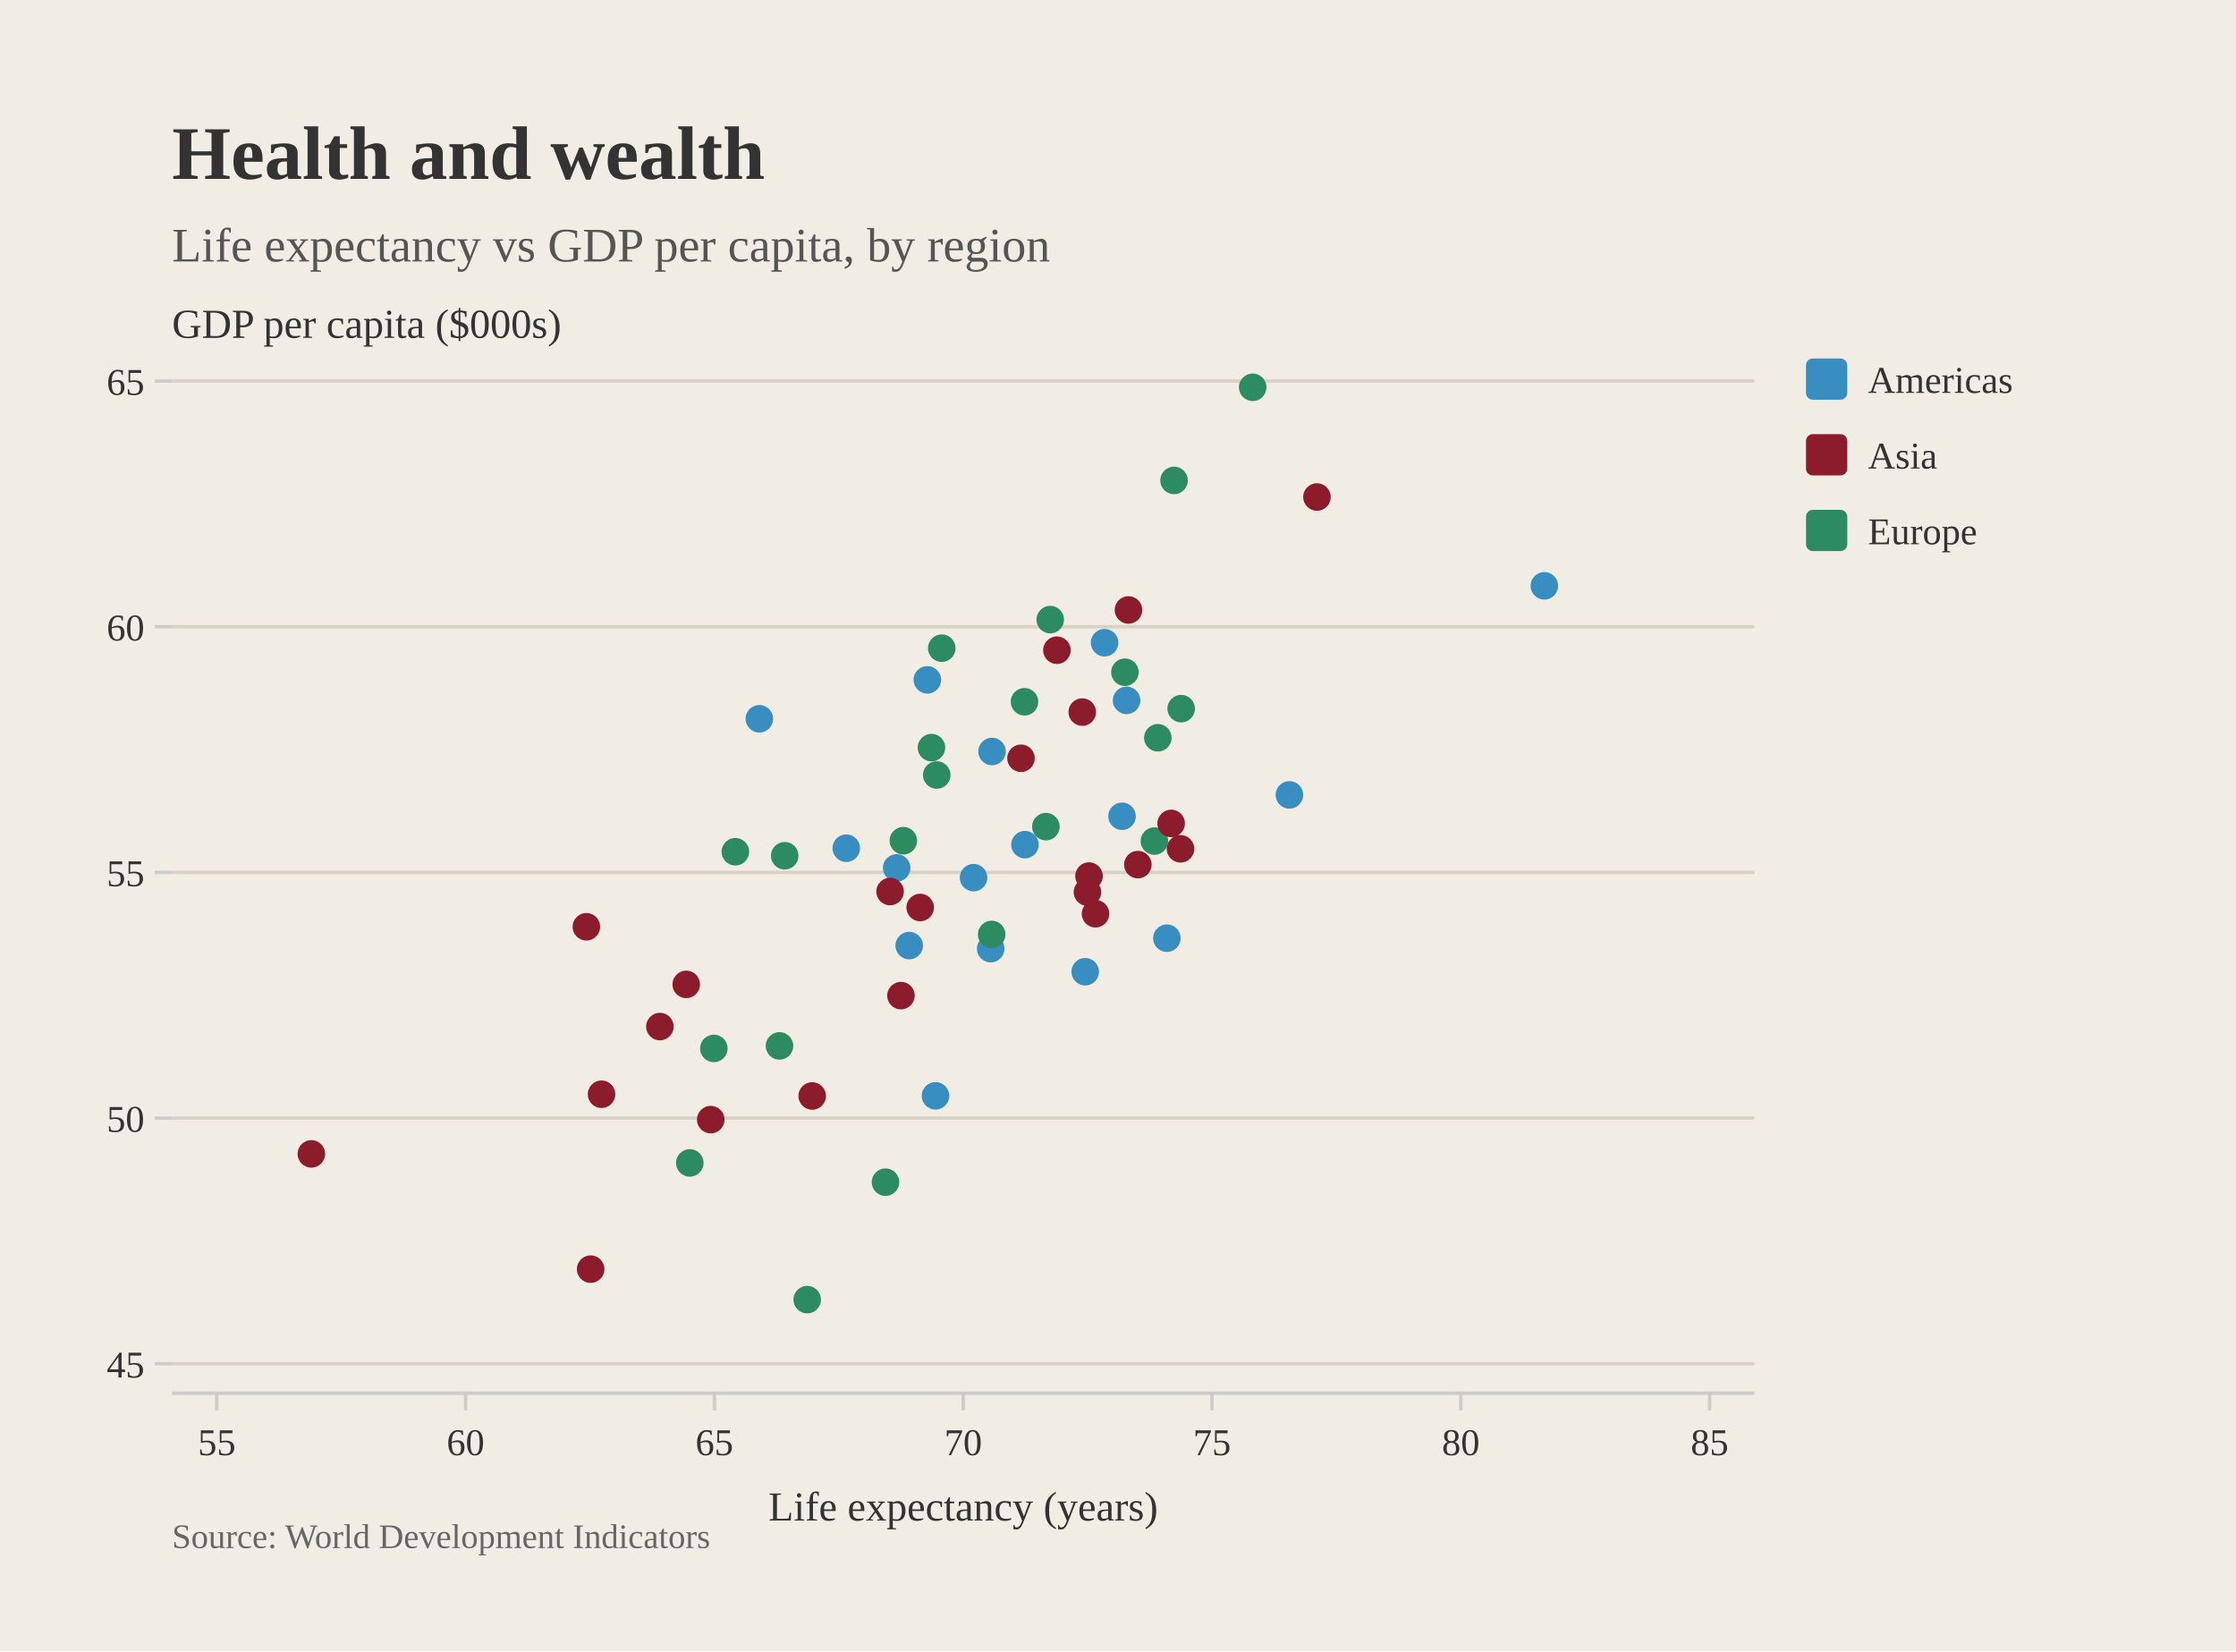
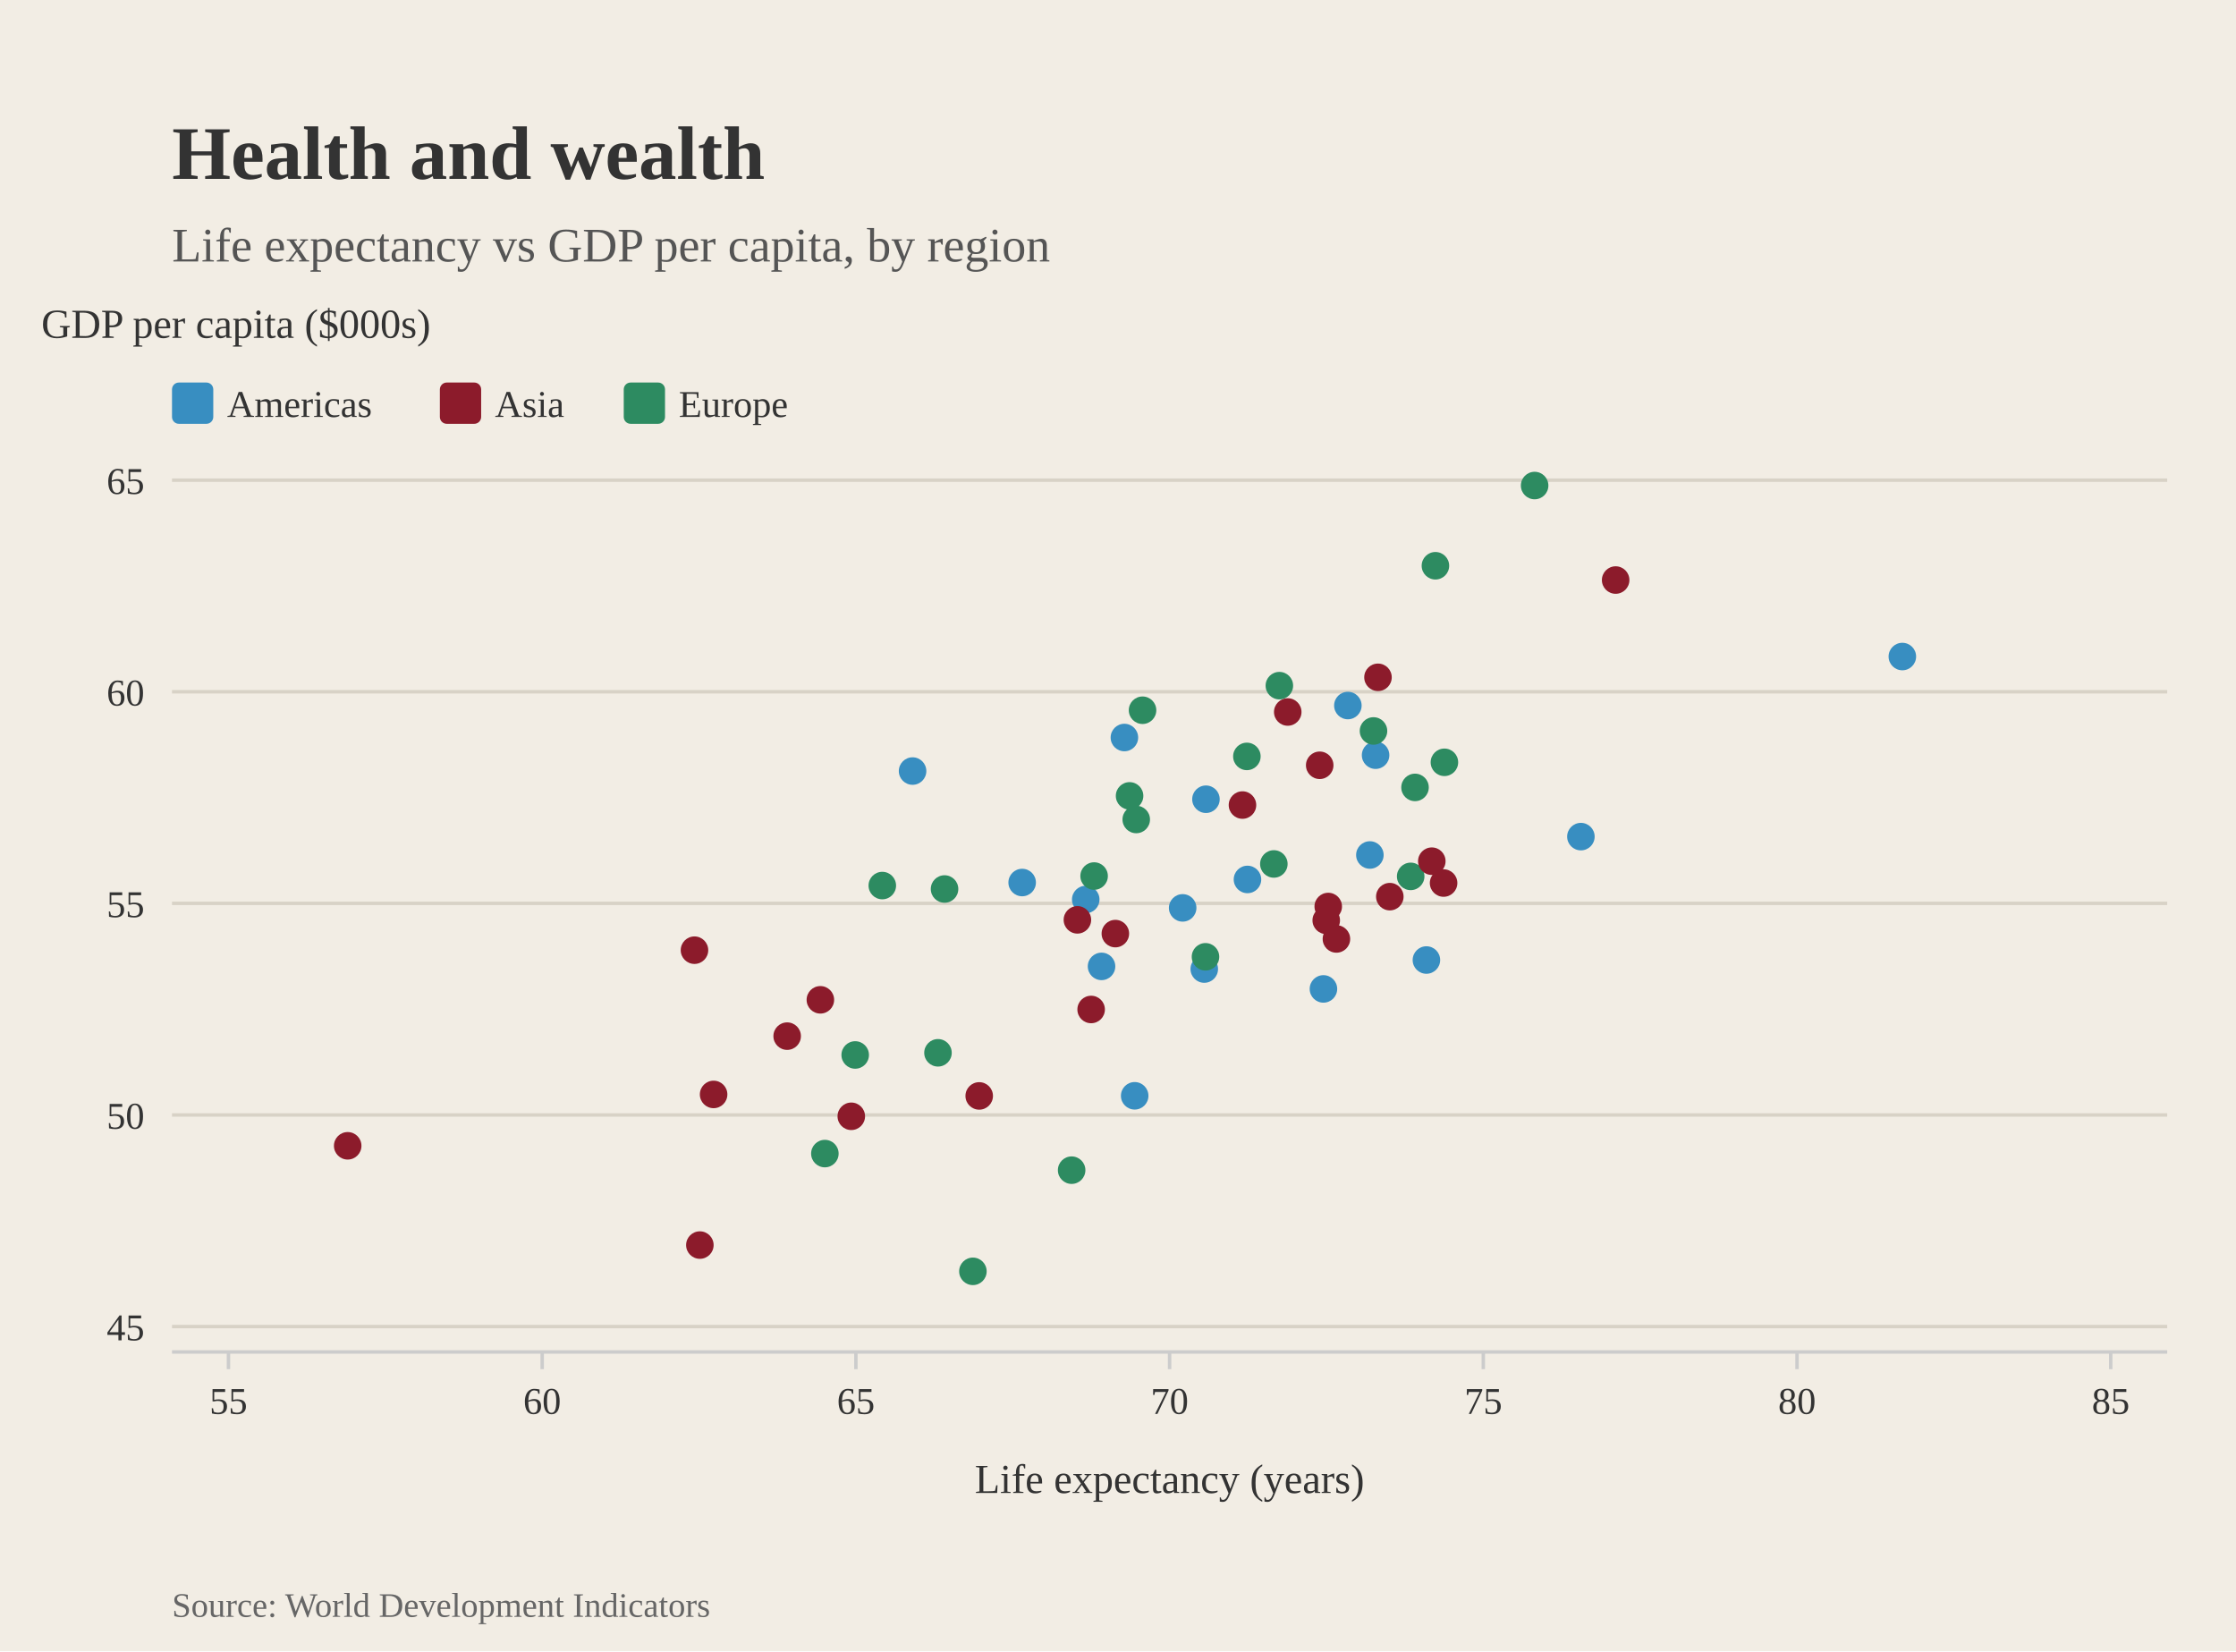
<svg xmlns="http://www.w3.org/2000/svg" width="650" height="480" viewBox="0 0 650.0 480.0">
  <defs>
    <clipPath id="plot-clip">
-       <rect x="50" y="102.2" width="460" height="302.8" />
+       <rect x="50" y="132.2" width="580" height="260.8" />
    </clipPath>
  </defs>
  <rect x="0" y="0" width="650" height="480" fill="#F2EDE4" />
-   <line x1="50" y1="396.43" x2="510" y2="396.43" stroke="#D8D2C6" stroke-width="1" />
-   <line x1="50" y1="325.015" x2="510" y2="325.015" stroke="#D8D2C6" stroke-width="1" />
-   <line x1="50" y1="253.6" x2="510" y2="253.6" stroke="#D8D2C6" stroke-width="1" />
-   <line x1="50" y1="182.185" x2="510" y2="182.185" stroke="#D8D2C6" stroke-width="1" />
-   <line x1="50" y1="110.77" x2="510" y2="110.77" stroke="#D8D2C6" stroke-width="1" />
-   <line x1="50" y1="405" x2="510" y2="405" stroke="#CCCCCC" stroke-width="1" />
+   <line x1="50" y1="385.619" x2="630" y2="385.619" stroke="#D8D2C6" stroke-width="1" />
+   <line x1="50" y1="324.109" x2="630" y2="324.109" stroke="#D8D2C6" stroke-width="1" />
+   <line x1="50" y1="262.6" x2="630" y2="262.6" stroke="#D8D2C6" stroke-width="1" />
+   <line x1="50" y1="201.091" x2="630" y2="201.091" stroke="#D8D2C6" stroke-width="1" />
+   <line x1="50" y1="139.581" x2="630" y2="139.581" stroke="#D8D2C6" stroke-width="1" />
+   <line x1="50" y1="393" x2="630" y2="393" stroke="#CCCCCC" stroke-width="1" />
  <g clip-path="url(#plot-clip)">
-     <circle cx="269.578" cy="197.628" r="4" fill="#388EC1" />
-     <circle cx="267.494" cy="263.803" r="4" fill="#8C1B2B" />
-     <circle cx="271.949" cy="318.547" r="4" fill="#388EC1" />
-     <circle cx="330.772" cy="251.333" r="4" fill="#8C1B2B" />
-     <circle cx="270.772" cy="217.325" r="4" fill="#2D8B61" />
-     <circle cx="171.701" cy="368.927" r="4" fill="#8C1B2B" />
-     <circle cx="304.036" cy="240.297" r="4" fill="#2D8B61" />
-     <circle cx="260.664" cy="252.295" r="4" fill="#388EC1" />
-     <circle cx="264.308" cy="274.87" r="4" fill="#388EC1" />
-     <circle cx="288.382" cy="218.455" r="4" fill="#388EC1" />
-     <circle cx="296.801" cy="220.419" r="4" fill="#8C1B2B" />
-     <circle cx="364.157" cy="112.582" r="4" fill="#2D8B61" />
-     <circle cx="327.493" cy="203.588" r="4" fill="#388EC1" />
-     <circle cx="287.993" cy="275.766" r="4" fill="#388EC1" />
-     <circle cx="226.599" cy="304.036" r="4" fill="#2D8B61" />
-     <circle cx="206.612" cy="325.464" r="4" fill="#8C1B2B" />
-     <circle cx="297.817" cy="204" r="4" fill="#2D8B61" />
-     <circle cx="374.827" cy="231.073" r="4" fill="#388EC1" />
-     <circle cx="283.013" cy="255.123" r="4" fill="#388EC1" />
-     <circle cx="272.31" cy="225.29" r="4" fill="#2D8B61" />
-     <circle cx="318.462" cy="265.611" r="4" fill="#8C1B2B" />
-     <circle cx="174.869" cy="318.086" r="4" fill="#8C1B2B" />
-     <circle cx="257.414" cy="343.648" r="4" fill="#2D8B61" />
-     <circle cx="315.466" cy="282.474" r="4" fill="#388EC1" />
-     <circle cx="343.171" cy="246.74" r="4" fill="#8C1B2B" />
-     <circle cx="262.596" cy="244.377" r="4" fill="#2D8B61" />
-     <circle cx="307.238" cy="189.012" r="4" fill="#8C1B2B" />
-     <circle cx="297.953" cy="245.528" r="4" fill="#388EC1" />
-     <circle cx="336.583" cy="214.466" r="4" fill="#2D8B61" />
-     <circle cx="199.484" cy="286.153" r="4" fill="#8C1B2B" />
-     <circle cx="321.1" cy="186.829" r="4" fill="#388EC1" />
-     <circle cx="170.459" cy="269.4" r="4" fill="#8C1B2B" />
-     <circle cx="90.507" cy="335.424" r="4" fill="#8C1B2B" />
-     <circle cx="236.105" cy="318.589" r="4" fill="#8C1B2B" />
-     <circle cx="213.762" cy="247.592" r="4" fill="#2D8B61" />
-     <circle cx="343.359" cy="205.992" r="4" fill="#2D8B61" />
-     <circle cx="328.044" cy="177.307" r="4" fill="#8C1B2B" />
-     <circle cx="191.828" cy="298.412" r="4" fill="#8C1B2B" />
-     <circle cx="341.287" cy="139.654" r="4" fill="#2D8B61" />
-     <circle cx="207.514" cy="304.764" r="4" fill="#2D8B61" />
-     <circle cx="273.762" cy="188.418" r="4" fill="#2D8B61" />
-     <circle cx="258.743" cy="259.162" r="4" fill="#8C1B2B" />
-     <circle cx="288.276" cy="271.636" r="4" fill="#2D8B61" />
-     <circle cx="339.21" cy="272.721" r="4" fill="#388EC1" />
-     <circle cx="326.175" cy="237.275" r="4" fill="#388EC1" />
-     <circle cx="305.306" cy="180.118" r="4" fill="#2D8B61" />
-     <circle cx="327.009" cy="195.411" r="4" fill="#2D8B61" />
-     <circle cx="314.608" cy="206.996" r="4" fill="#8C1B2B" />
-     <circle cx="234.652" cy="377.792" r="4" fill="#2D8B61" />
-     <circle cx="228.115" cy="248.751" r="4" fill="#2D8B61" />
-     <circle cx="246.009" cy="246.564" r="4" fill="#388EC1" />
-     <circle cx="316.115" cy="259.334" r="4" fill="#8C1B2B" />
-     <circle cx="261.91" cy="289.414" r="4" fill="#8C1B2B" />
-     <circle cx="448.938" cy="170.295" r="4" fill="#388EC1" />
-     <circle cx="220.743" cy="208.946" r="4" fill="#388EC1" />
-     <circle cx="200.522" cy="338.048" r="4" fill="#2D8B61" />
-     <circle cx="335.581" cy="244.491" r="4" fill="#2D8B61" />
-     <circle cx="382.838" cy="144.478" r="4" fill="#8C1B2B" />
-     <circle cx="316.575" cy="254.66" r="4" fill="#8C1B2B" />
-     <circle cx="340.452" cy="239.363" r="4" fill="#8C1B2B" />
+     <circle cx="326.86" cy="214.391" r="4" fill="#388EC1" />
+     <circle cx="324.232" cy="271.388" r="4" fill="#8C1B2B" />
+     <circle cx="329.849" cy="318.539" r="4" fill="#388EC1" />
+     <circle cx="404.017" cy="260.647" r="4" fill="#8C1B2B" />
+     <circle cx="328.365" cy="231.357" r="4" fill="#2D8B61" />
+     <circle cx="203.449" cy="361.931" r="4" fill="#8C1B2B" />
+     <circle cx="370.306" cy="251.142" r="4" fill="#2D8B61" />
+     <circle cx="315.62" cy="261.476" r="4" fill="#388EC1" />
+     <circle cx="320.214" cy="280.92" r="4" fill="#388EC1" />
+     <circle cx="350.568" cy="232.33" r="4" fill="#388EC1" />
+     <circle cx="361.184" cy="234.022" r="4" fill="#8C1B2B" />
+     <circle cx="446.111" cy="141.142" r="4" fill="#2D8B61" />
+     <circle cx="399.882" cy="219.525" r="4" fill="#388EC1" />
+     <circle cx="350.078" cy="281.692" r="4" fill="#388EC1" />
+     <circle cx="272.669" cy="306.04" r="4" fill="#2D8B61" />
+     <circle cx="247.468" cy="324.496" r="4" fill="#8C1B2B" />
+     <circle cx="362.465" cy="219.88" r="4" fill="#2D8B61" />
+     <circle cx="459.564" cy="243.197" r="4" fill="#388EC1" />
+     <circle cx="343.799" cy="263.912" r="4" fill="#388EC1" />
+     <circle cx="330.304" cy="238.216" r="4" fill="#2D8B61" />
+     <circle cx="388.495" cy="272.945" r="4" fill="#8C1B2B" />
+     <circle cx="207.444" cy="318.141" r="4" fill="#8C1B2B" />
+     <circle cx="311.522" cy="340.158" r="4" fill="#2D8B61" />
+     <circle cx="384.719" cy="287.469" r="4" fill="#388EC1" />
+     <circle cx="419.65" cy="256.691" r="4" fill="#8C1B2B" />
+     <circle cx="318.056" cy="254.657" r="4" fill="#2D8B61" />
+     <circle cx="374.344" cy="206.971" r="4" fill="#8C1B2B" />
+     <circle cx="362.636" cy="255.648" r="4" fill="#388EC1" />
+     <circle cx="411.344" cy="228.894" r="4" fill="#2D8B61" />
+     <circle cx="238.48" cy="290.638" r="4" fill="#8C1B2B" />
+     <circle cx="391.822" cy="205.091" r="4" fill="#388EC1" />
+     <circle cx="201.883" cy="276.209" r="4" fill="#8C1B2B" />
+     <circle cx="101.074" cy="333.075" r="4" fill="#8C1B2B" />
+     <circle cx="284.655" cy="318.574" r="4" fill="#8C1B2B" />
+     <circle cx="256.483" cy="257.425" r="4" fill="#2D8B61" />
+     <circle cx="419.888" cy="221.596" r="4" fill="#2D8B61" />
+     <circle cx="400.578" cy="196.89" r="4" fill="#8C1B2B" />
+     <circle cx="228.827" cy="301.196" r="4" fill="#8C1B2B" />
+     <circle cx="417.275" cy="164.459" r="4" fill="#2D8B61" />
+     <circle cx="248.604" cy="306.667" r="4" fill="#2D8B61" />
+     <circle cx="332.135" cy="206.459" r="4" fill="#2D8B61" />
+     <circle cx="313.198" cy="267.39" r="4" fill="#8C1B2B" />
+     <circle cx="350.435" cy="278.134" r="4" fill="#2D8B61" />
+     <circle cx="414.656" cy="279.069" r="4" fill="#388EC1" />
+     <circle cx="398.22" cy="248.54" r="4" fill="#388EC1" />
+     <circle cx="371.908" cy="199.311" r="4" fill="#2D8B61" />
+     <circle cx="399.272" cy="212.482" r="4" fill="#2D8B61" />
+     <circle cx="383.636" cy="222.46" r="4" fill="#8C1B2B" />
+     <circle cx="282.822" cy="369.566" r="4" fill="#2D8B61" />
+     <circle cx="274.579" cy="258.424" r="4" fill="#2D8B61" />
+     <circle cx="297.141" cy="256.54" r="4" fill="#388EC1" />
+     <circle cx="385.536" cy="267.539" r="4" fill="#8C1B2B" />
+     <circle cx="317.191" cy="293.446" r="4" fill="#8C1B2B" />
+     <circle cx="553.009" cy="190.85" r="4" fill="#388EC1" />
+     <circle cx="265.285" cy="224.139" r="4" fill="#388EC1" />
+     <circle cx="239.788" cy="335.335" r="4" fill="#2D8B61" />
+     <circle cx="410.081" cy="254.754" r="4" fill="#2D8B61" />
+     <circle cx="469.666" cy="168.614" r="4" fill="#8C1B2B" />
+     <circle cx="386.117" cy="263.513" r="4" fill="#8C1B2B" />
+     <circle cx="416.222" cy="250.338" r="4" fill="#8C1B2B" />
  </g>
-   <line x1="63.019" y1="405" x2="63.019" y2="410" stroke="#CCCCCC" stroke-width="1" />
-   <text x="63.019" y="423" font-family="Georgia, Times New Roman, serif" font-size="11" fill="#333333" text-anchor="middle">55</text>
-   <line x1="135.346" y1="405" x2="135.346" y2="410" stroke="#CCCCCC" stroke-width="1" />
-   <text x="135.346" y="423" font-family="Georgia, Times New Roman, serif" font-size="11" fill="#333333" text-anchor="middle">60</text>
-   <line x1="207.673" y1="405" x2="207.673" y2="410" stroke="#CCCCCC" stroke-width="1" />
-   <text x="207.673" y="423" font-family="Georgia, Times New Roman, serif" font-size="11" fill="#333333" text-anchor="middle">65</text>
-   <line x1="280" y1="405" x2="280" y2="410" stroke="#CCCCCC" stroke-width="1" />
-   <text x="280" y="423" font-family="Georgia, Times New Roman, serif" font-size="11" fill="#333333" text-anchor="middle">70</text>
-   <line x1="352.327" y1="405" x2="352.327" y2="410" stroke="#CCCCCC" stroke-width="1" />
-   <text x="352.327" y="423" font-family="Georgia, Times New Roman, serif" font-size="11" fill="#333333" text-anchor="middle">75</text>
-   <line x1="424.654" y1="405" x2="424.654" y2="410" stroke="#CCCCCC" stroke-width="1" />
-   <text x="424.654" y="423" font-family="Georgia, Times New Roman, serif" font-size="11" fill="#333333" text-anchor="middle">80</text>
-   <line x1="496.981" y1="405" x2="496.981" y2="410" stroke="#CCCCCC" stroke-width="1" />
-   <text x="496.981" y="423" font-family="Georgia, Times New Roman, serif" font-size="11" fill="#333333" text-anchor="middle">85</text>
-   <line x1="45" y1="396.43" x2="50" y2="396.43" stroke="#CCCCCC" stroke-width="1" />
-   <text x="42" y="400.43" font-family="Georgia, Times New Roman, serif" font-size="11" fill="#333333" text-anchor="end">45</text>
-   <line x1="45" y1="325.015" x2="50" y2="325.015" stroke="#CCCCCC" stroke-width="1" />
-   <text x="42" y="329.015" font-family="Georgia, Times New Roman, serif" font-size="11" fill="#333333" text-anchor="end">50</text>
-   <line x1="45" y1="253.6" x2="50" y2="253.6" stroke="#CCCCCC" stroke-width="1" />
-   <text x="42" y="257.6" font-family="Georgia, Times New Roman, serif" font-size="11" fill="#333333" text-anchor="end">55</text>
-   <line x1="45" y1="182.185" x2="50" y2="182.185" stroke="#CCCCCC" stroke-width="1" />
-   <text x="42" y="186.185" font-family="Georgia, Times New Roman, serif" font-size="11" fill="#333333" text-anchor="end">60</text>
-   <line x1="45" y1="110.77" x2="50" y2="110.77" stroke="#CCCCCC" stroke-width="1" />
-   <text x="42" y="114.77" font-family="Georgia, Times New Roman, serif" font-size="11" fill="#333333" text-anchor="end">65</text>
+   <line x1="66.415" y1="393" x2="66.415" y2="398" stroke="#CCCCCC" stroke-width="1" />
+   <text x="66.415" y="411" font-family="Georgia, Times New Roman, serif" font-size="11" fill="#333333" text-anchor="middle">55</text>
+   <line x1="157.61" y1="393" x2="157.61" y2="398" stroke="#CCCCCC" stroke-width="1" />
+   <text x="157.61" y="411" font-family="Georgia, Times New Roman, serif" font-size="11" fill="#333333" text-anchor="middle">60</text>
+   <line x1="248.805" y1="393" x2="248.805" y2="398" stroke="#CCCCCC" stroke-width="1" />
+   <text x="248.805" y="411" font-family="Georgia, Times New Roman, serif" font-size="11" fill="#333333" text-anchor="middle">65</text>
+   <line x1="340" y1="393" x2="340" y2="398" stroke="#CCCCCC" stroke-width="1" />
+   <text x="340" y="411" font-family="Georgia, Times New Roman, serif" font-size="11" fill="#333333" text-anchor="middle">70</text>
+   <line x1="431.195" y1="393" x2="431.195" y2="398" stroke="#CCCCCC" stroke-width="1" />
+   <text x="431.195" y="411" font-family="Georgia, Times New Roman, serif" font-size="11" fill="#333333" text-anchor="middle">75</text>
+   <line x1="522.39" y1="393" x2="522.39" y2="398" stroke="#CCCCCC" stroke-width="1" />
+   <text x="522.39" y="411" font-family="Georgia, Times New Roman, serif" font-size="11" fill="#333333" text-anchor="middle">80</text>
+   <line x1="613.585" y1="393" x2="613.585" y2="398" stroke="#CCCCCC" stroke-width="1" />
+   <text x="613.585" y="411" font-family="Georgia, Times New Roman, serif" font-size="11" fill="#333333" text-anchor="middle">85</text>
+   <text x="42" y="389.619" font-family="Georgia, Times New Roman, serif" font-size="11" fill="#333333" text-anchor="end">45</text>
+   <text x="42" y="328.109" font-family="Georgia, Times New Roman, serif" font-size="11" fill="#333333" text-anchor="end">50</text>
+   <text x="42" y="266.6" font-family="Georgia, Times New Roman, serif" font-size="11" fill="#333333" text-anchor="end">55</text>
+   <text x="42" y="205.091" font-family="Georgia, Times New Roman, serif" font-size="11" fill="#333333" text-anchor="end">60</text>
+   <text x="42" y="143.581" font-family="Georgia, Times New Roman, serif" font-size="11" fill="#333333" text-anchor="end">65</text>
  <text x="50" y="52" font-family="Georgia, Times New Roman, serif" font-size="22" fill="#333333" text-anchor="start" font-weight="bold">Health and wealth</text>
  <text x="50" y="76" font-family="Georgia, Times New Roman, serif" font-size="14" fill="#555555" text-anchor="start">Life expectancy vs GDP per capita, by region</text>
-   <text x="280" y="442" font-family="Georgia, Times New Roman, serif" font-size="12" fill="#333333" text-anchor="middle">Life expectancy (years)</text>
-   <text x="50" y="98.2" font-family="Georgia, Times New Roman, serif" font-size="12" fill="#333333" text-anchor="start">GDP per capita ($000s)</text>
-   <text x="50" y="450" font-family="Georgia, Times New Roman, serif" font-size="10" fill="#666666" text-anchor="start">Source: World Development Indicators</text>
-   <rect x="525" y="104.2" width="12" height="12" fill="#388EC1" rx="2" />
-   <text x="543" y="114.2" font-family="Georgia, Times New Roman, serif" font-size="11" fill="#333333" text-anchor="start">Americas</text>
-   <rect x="525" y="126.2" width="12" height="12" fill="#8C1B2B" rx="2" />
-   <text x="543" y="136.2" font-family="Georgia, Times New Roman, serif" font-size="11" fill="#333333" text-anchor="start">Asia</text>
-   <rect x="525" y="148.2" width="12" height="12" fill="#2D8B61" rx="2" />
-   <text x="543" y="158.2" font-family="Georgia, Times New Roman, serif" font-size="11" fill="#333333" text-anchor="start">Europe</text>
+   <text x="340" y="434" font-family="Georgia, Times New Roman, serif" font-size="12" fill="#333333" text-anchor="middle">Life expectancy (years)</text>
+   <text x="12" y="98.2" font-family="Georgia, Times New Roman, serif" font-size="12" fill="#333333" text-anchor="start">GDP per capita ($000s)</text>
+   <text x="50" y="470" font-family="Georgia, Times New Roman, serif" font-size="10" fill="#666666" text-anchor="start">Source: World Development Indicators</text>
+   <rect x="50" y="111.2" width="12" height="12" fill="#388EC1" rx="2" />
+   <text x="66" y="121.2" font-family="Georgia, Times New Roman, serif" font-size="11" fill="#333333" text-anchor="start">Americas</text>
+   <rect x="127.87" y="111.2" width="12" height="12" fill="#8C1B2B" rx="2" />
+   <text x="143.87" y="121.2" font-family="Georgia, Times New Roman, serif" font-size="11" fill="#333333" text-anchor="start">Asia</text>
+   <rect x="181.32" y="111.2" width="12" height="12" fill="#2D8B61" rx="2" />
+   <text x="197.32" y="121.2" font-family="Georgia, Times New Roman, serif" font-size="11" fill="#333333" text-anchor="start">Europe</text>
</svg>
